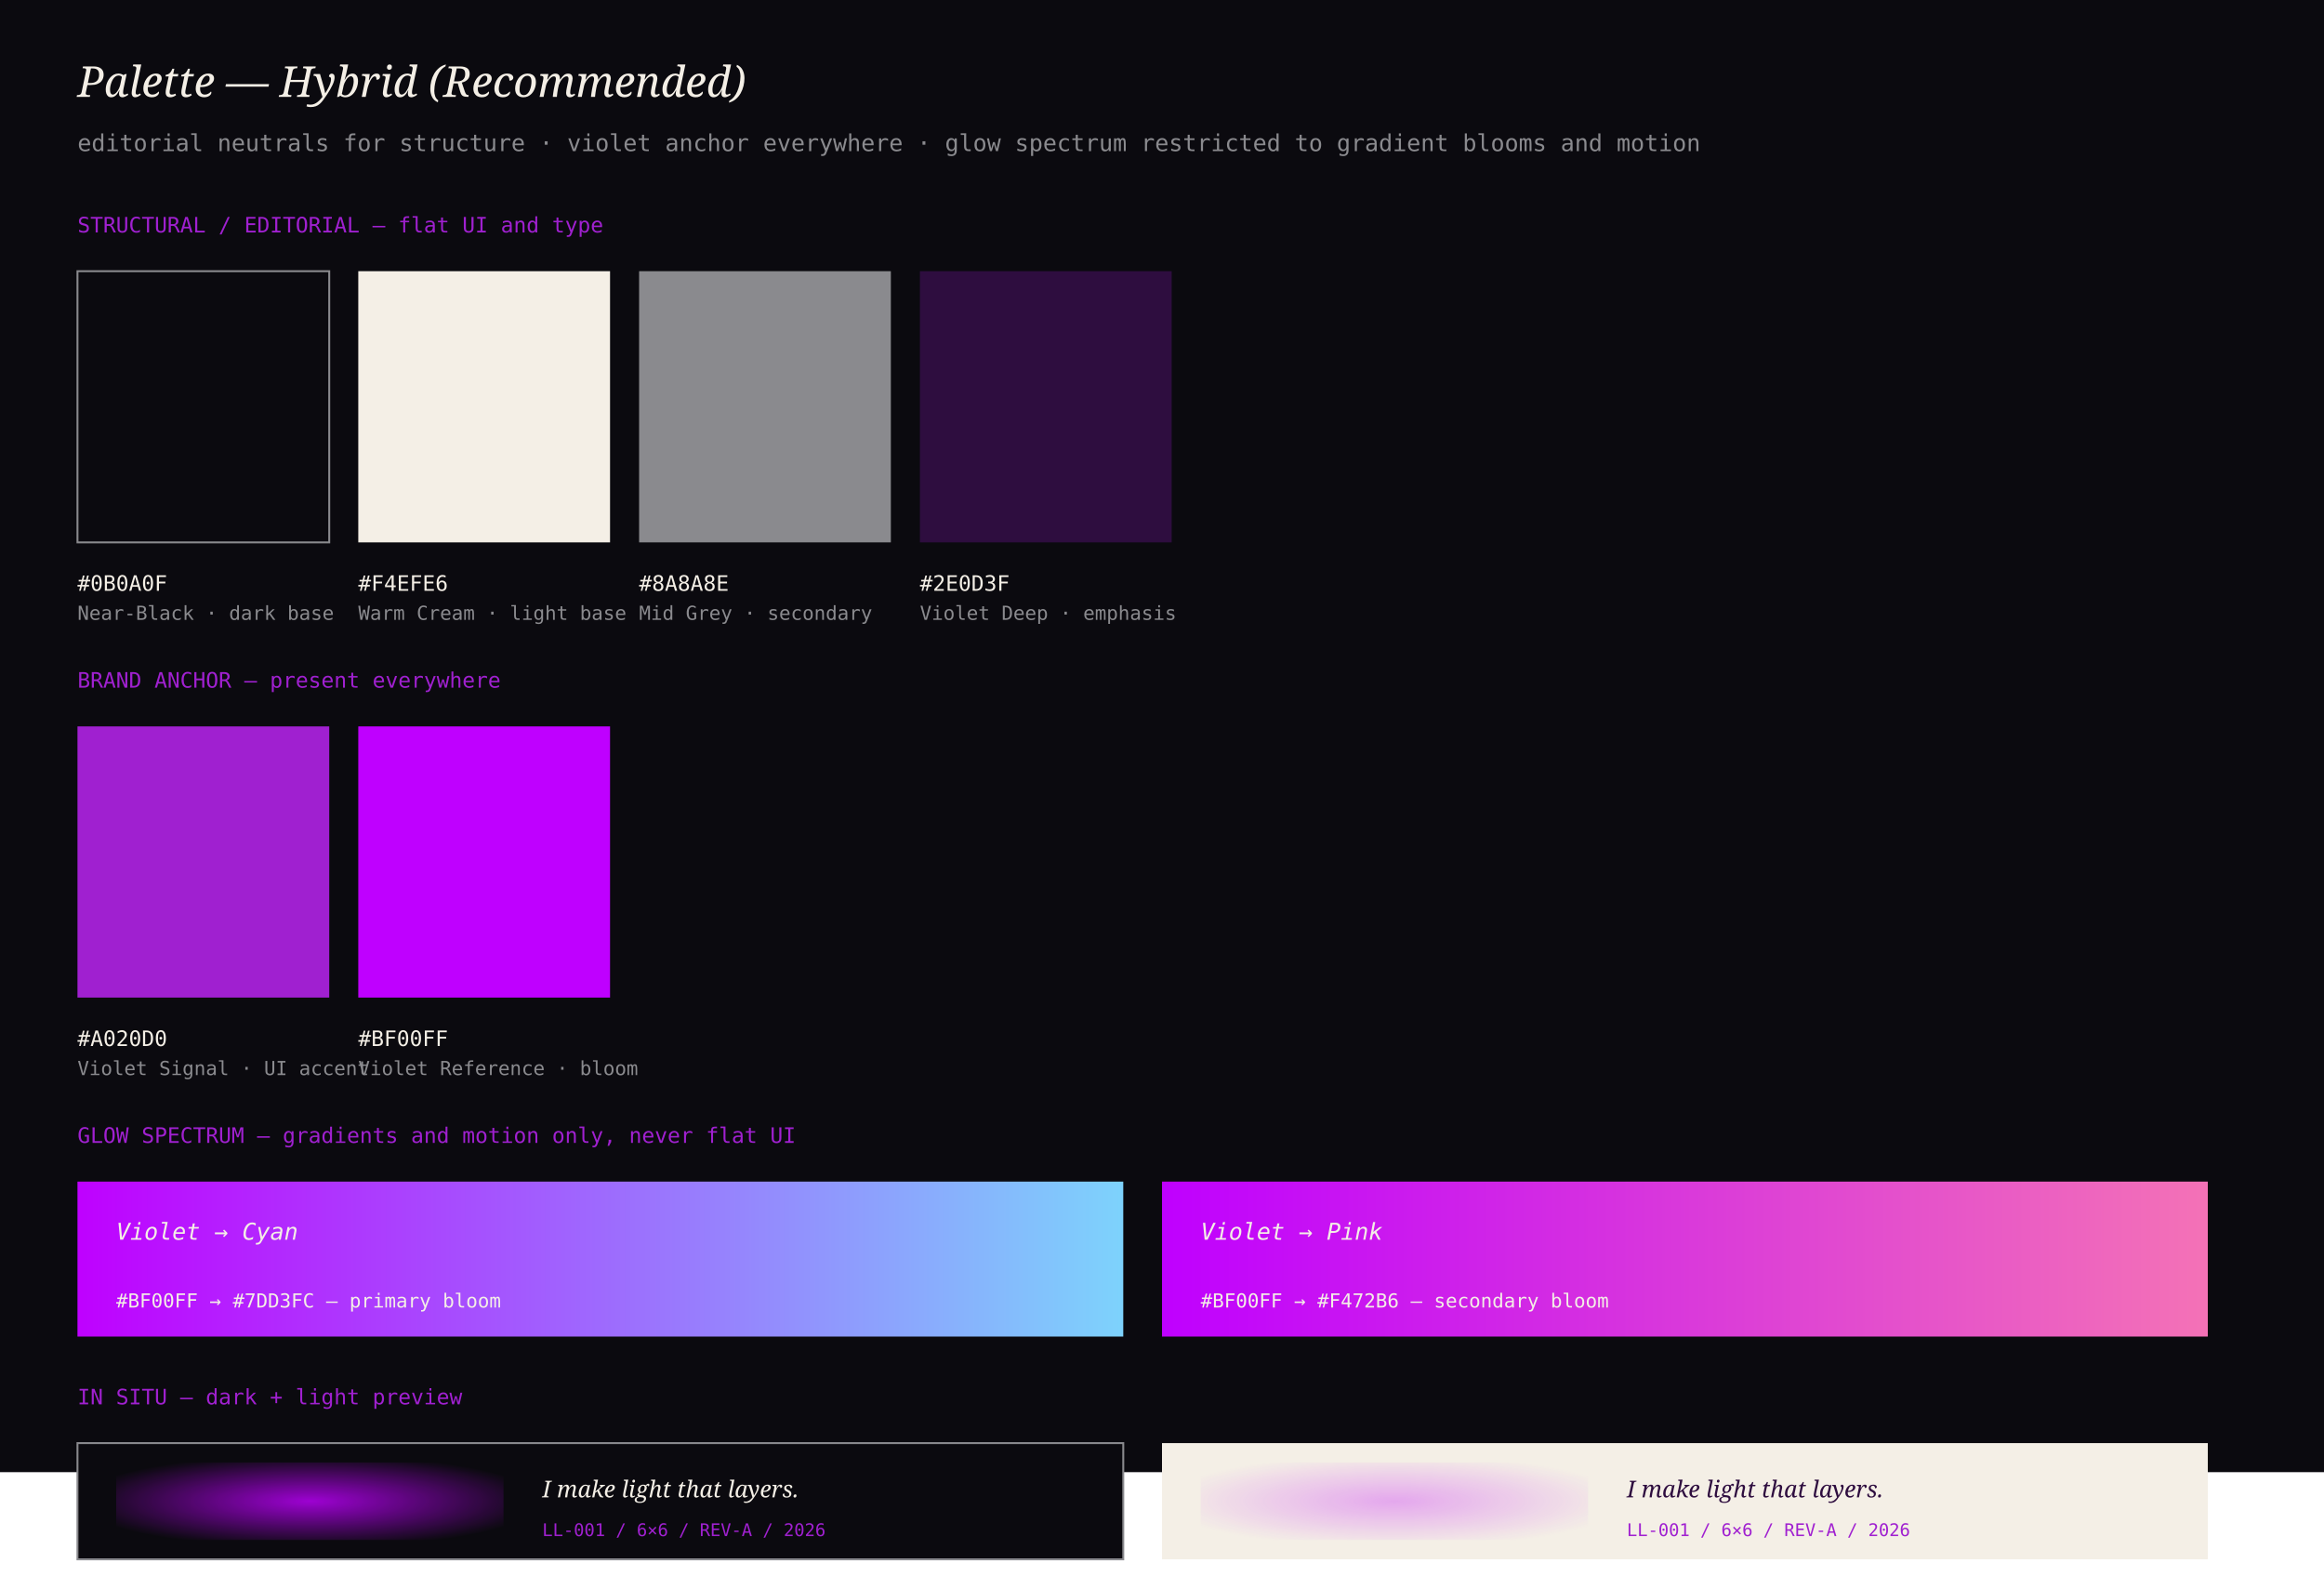
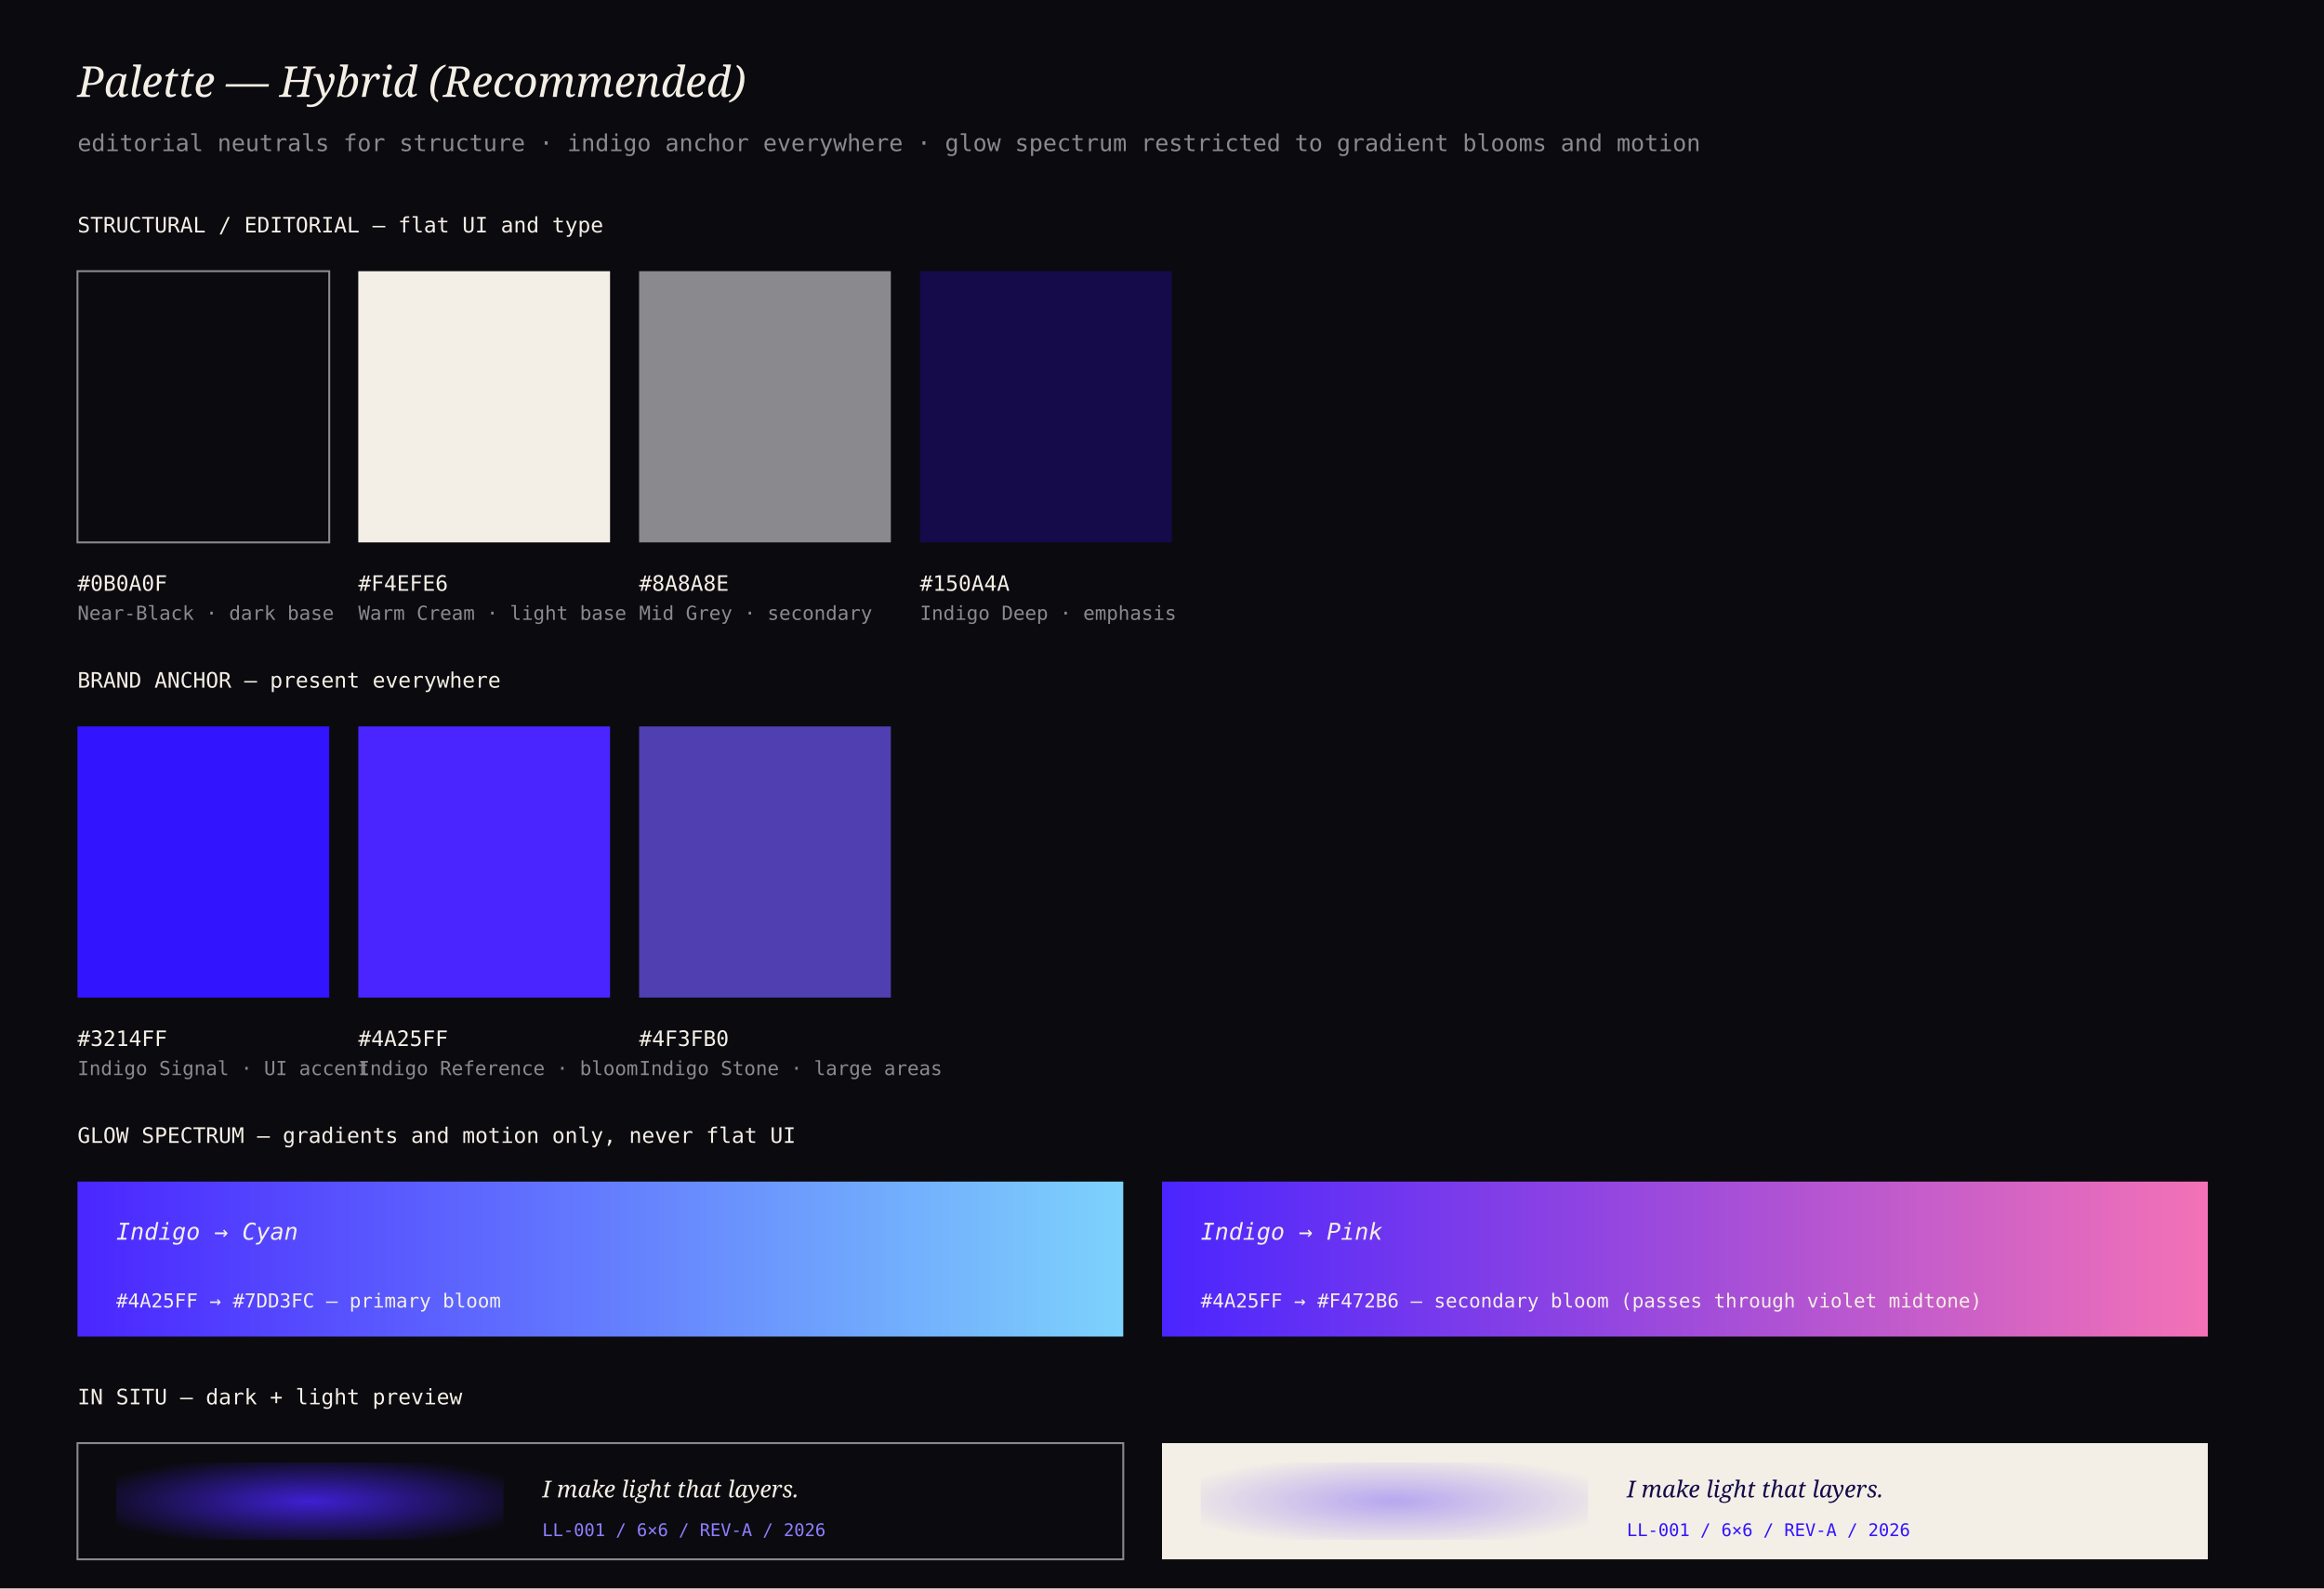
<svg xmlns="http://www.w3.org/2000/svg" viewBox="0 0 1200 820" font-family="ui-monospace, Menlo, monospace">
-   <rect width="1200" height="760" fill="#0B0A0F" />
+   <rect width="1200" height="820" fill="#0B0A0F" />
  <text x="40" y="50" font-size="22" fill="#F4EFE6" font-family="Georgia, serif" font-style="italic">Palette — Hybrid (Recommended)</text>
-   <text x="40" y="78" font-size="12" fill="#8A8A8E">editorial neutrals for structure · violet anchor everywhere · glow spectrum restricted to gradient blooms and motion</text>
-   <text x="40" y="120" font-size="11" fill="#A020D0">STRUCTURAL / EDITORIAL — flat UI and type</text>
+   <text x="40" y="78" font-size="12" fill="#8A8A8E">editorial neutrals for structure · indigo anchor everywhere · glow spectrum restricted to gradient blooms and motion</text>
+   <text x="40" y="120" font-size="11" fill="#F4EFE6">STRUCTURAL / EDITORIAL — flat UI and type</text>
  <g transform="translate(40,140)">
    <rect width="130" height="140" fill="#0B0A0F" stroke="#8A8A8E" stroke-width="1" />
    <text x="0" y="165" font-size="11" fill="#F4EFE6">#0B0A0F</text>
    <text x="0" y="180" font-size="10" fill="#8A8A8E">Near-Black · dark base</text>
  </g>
  <g transform="translate(185,140)">
    <rect width="130" height="140" fill="#F4EFE6" />
    <text x="0" y="165" font-size="11" fill="#F4EFE6">#F4EFE6</text>
    <text x="0" y="180" font-size="10" fill="#8A8A8E">Warm Cream · light base</text>
  </g>
  <g transform="translate(330,140)">
    <rect width="130" height="140" fill="#8A8A8E" />
    <text x="0" y="165" font-size="11" fill="#F4EFE6">#8A8A8E</text>
    <text x="0" y="180" font-size="10" fill="#8A8A8E">Mid Grey · secondary</text>
  </g>
  <g transform="translate(475,140)">
-     <rect width="130" height="140" fill="#2E0D3F" />
-     <text x="0" y="165" font-size="11" fill="#F4EFE6">#2E0D3F</text>
-     <text x="0" y="180" font-size="10" fill="#8A8A8E">Violet Deep · emphasis</text>
+     <rect width="130" height="140" fill="#150A4A" />
+     <text x="0" y="165" font-size="11" fill="#F4EFE6">#150A4A</text>
+     <text x="0" y="180" font-size="10" fill="#8A8A8E">Indigo Deep · emphasis</text>
  </g>
-   <text x="40" y="355" font-size="11" fill="#A020D0">BRAND ANCHOR — present everywhere</text>
+   <text x="40" y="355" font-size="11" fill="#F4EFE6">BRAND ANCHOR — present everywhere</text>
  <g transform="translate(40,375)">
-     <rect width="130" height="140" fill="#A020D0" />
-     <text x="0" y="165" font-size="11" fill="#F4EFE6">#A020D0</text>
-     <text x="0" y="180" font-size="10" fill="#8A8A8E">Violet Signal · UI accent</text>
+     <rect width="130" height="140" fill="#3214FF" />
+     <text x="0" y="165" font-size="11" fill="#F4EFE6">#3214FF</text>
+     <text x="0" y="180" font-size="10" fill="#8A8A8E">Indigo Signal · UI accent</text>
  </g>
  <g transform="translate(185,375)">
-     <rect width="130" height="140" fill="#BF00FF" />
-     <text x="0" y="165" font-size="11" fill="#F4EFE6">#BF00FF</text>
-     <text x="0" y="180" font-size="10" fill="#8A8A8E">Violet Reference · bloom</text>
+     <rect width="130" height="140" fill="#4A25FF" />
+     <text x="0" y="165" font-size="11" fill="#F4EFE6">#4A25FF</text>
+     <text x="0" y="180" font-size="10" fill="#8A8A8E">Indigo Reference · bloom</text>
  </g>
-   <text x="40" y="590" font-size="11" fill="#A020D0">GLOW SPECTRUM — gradients and motion only, never flat UI</text>
+   <g transform="translate(330,375)">
+     <rect width="130" height="140" fill="#4F3FB0" />
+     <text x="0" y="165" font-size="11" fill="#F4EFE6">#4F3FB0</text>
+     <text x="0" y="180" font-size="10" fill="#8A8A8E">Indigo Stone · large areas</text>
+   </g>
+   <text x="40" y="590" font-size="11" fill="#F4EFE6">GLOW SPECTRUM — gradients and motion only, never flat UI</text>
  <g transform="translate(40,610)">
    <rect width="540" height="80" fill="url(#vcyan)" />
-     <text x="20" y="30" font-size="12" fill="#F4EFE6" font-style="italic">Violet → Cyan</text>
-     <text x="20" y="65" font-size="10" fill="#F4EFE6">#BF00FF → #7DD3FC — primary bloom</text>
+     <text x="20" y="30" font-size="12" fill="#F4EFE6" font-style="italic">Indigo → Cyan</text>
+     <text x="20" y="65" font-size="10" fill="#F4EFE6">#4A25FF → #7DD3FC — primary bloom</text>
  </g>
  <g transform="translate(600,610)">
    <rect width="540" height="80" fill="url(#vpink)" />
-     <text x="20" y="30" font-size="12" fill="#F4EFE6" font-style="italic">Violet → Pink</text>
-     <text x="20" y="65" font-size="10" fill="#F4EFE6">#BF00FF → #F472B6 — secondary bloom</text>
+     <text x="20" y="30" font-size="12" fill="#F4EFE6" font-style="italic">Indigo → Pink</text>
+     <text x="20" y="65" font-size="10" fill="#F4EFE6">#4A25FF → #F472B6 — secondary bloom (passes through violet midtone)</text>
  </g>
-   <text x="40" y="725" font-size="11" fill="#A020D0">IN SITU — dark + light preview</text>
+   <text x="40" y="725" font-size="11" fill="#F4EFE6">IN SITU — dark + light preview</text>
  <g transform="translate(40,745)">
    <rect width="540" height="60" fill="#0B0A0F" stroke="#8A8A8E" stroke-width="1" />
    <rect x="20" y="10" width="200" height="40" fill="url(#blob)" opacity="0.9" />
    <text x="240" y="28" font-size="12" fill="#F4EFE6" font-family="Georgia, serif" font-style="italic">I make light that layers.</text>
-     <text x="240" y="48" font-size="9" fill="#A020D0">LL-001 / 6×6 / REV-A / 2026</text>
+     <text x="240" y="48" font-size="9" fill="#8E7FFF">LL-001 / 6×6 / REV-A / 2026</text>
  </g>
  <g transform="translate(600,745)">
    <rect width="540" height="60" fill="#F4EFE6" />
    <rect x="20" y="10" width="200" height="40" fill="url(#blobLight)" opacity="0.6" />
-     <text x="240" y="28" font-size="12" fill="#2E0D3F" font-family="Georgia, serif" font-style="italic">I make light that layers.</text>
-     <text x="240" y="48" font-size="9" fill="#A020D0">LL-001 / 6×6 / REV-A / 2026</text>
+     <text x="240" y="28" font-size="12" fill="#150A4A" font-family="Georgia, serif" font-style="italic">I make light that layers.</text>
+     <text x="240" y="48" font-size="9" fill="#3214FF">LL-001 / 6×6 / REV-A / 2026</text>
  </g>
  <defs>
    <linearGradient id="vcyan" x1="0" y1="0" x2="1" y2="0">
-       <stop offset="0%" stop-color="#BF00FF" />
+       <stop offset="0%" stop-color="#4A25FF" />
      <stop offset="100%" stop-color="#7DD3FC" />
    </linearGradient>
    <linearGradient id="vpink" x1="0" y1="0" x2="1" y2="0">
-       <stop offset="0%" stop-color="#BF00FF" />
+       <stop offset="0%" stop-color="#4A25FF" />
      <stop offset="100%" stop-color="#F472B6" />
    </linearGradient>
    <radialGradient id="blob" cx="50%" cy="50%" r="60%">
-       <stop offset="0%" stop-color="#BF00FF" stop-opacity="0.9" />
-       <stop offset="100%" stop-color="#BF00FF" stop-opacity="0" />
+       <stop offset="0%" stop-color="#4A25FF" stop-opacity="0.9" />
+       <stop offset="100%" stop-color="#4A25FF" stop-opacity="0" />
    </radialGradient>
    <radialGradient id="blobLight" cx="50%" cy="50%" r="60%">
-       <stop offset="0%" stop-color="#BF00FF" stop-opacity="0.5" />
-       <stop offset="100%" stop-color="#BF00FF" stop-opacity="0" />
+       <stop offset="0%" stop-color="#4A25FF" stop-opacity="0.6" />
+       <stop offset="100%" stop-color="#4A25FF" stop-opacity="0" />
    </radialGradient>
  </defs>
</svg>
